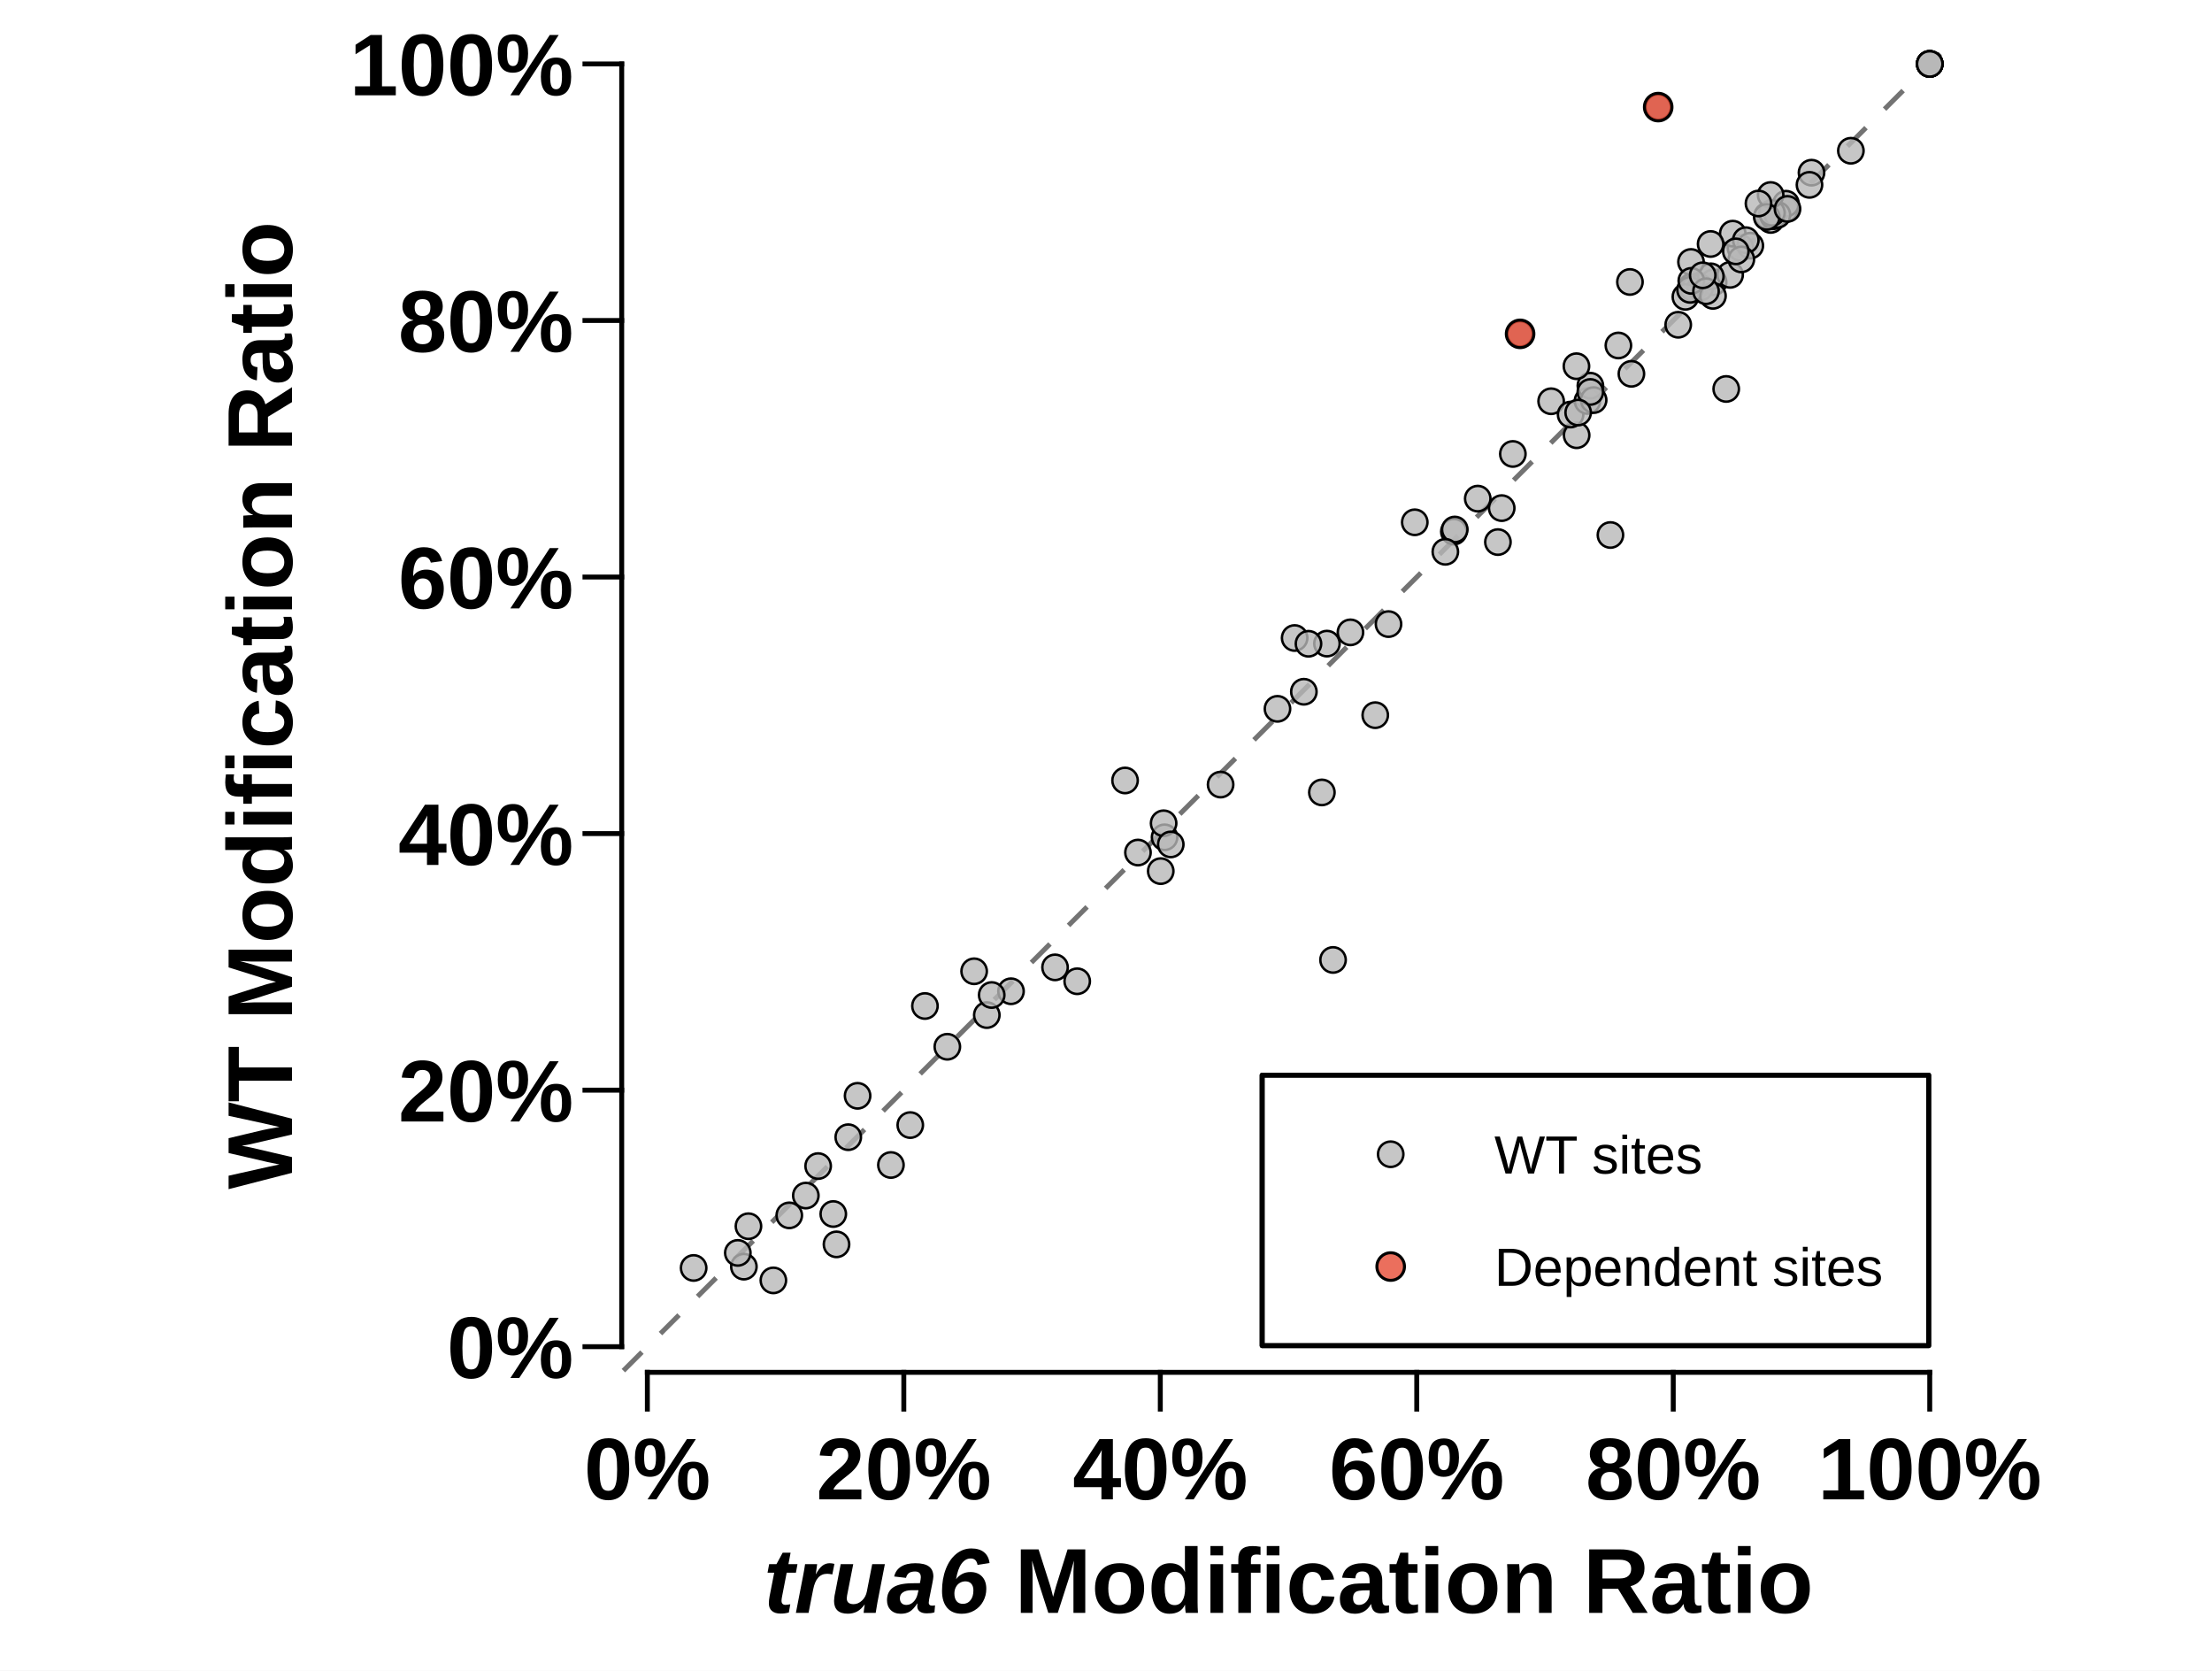
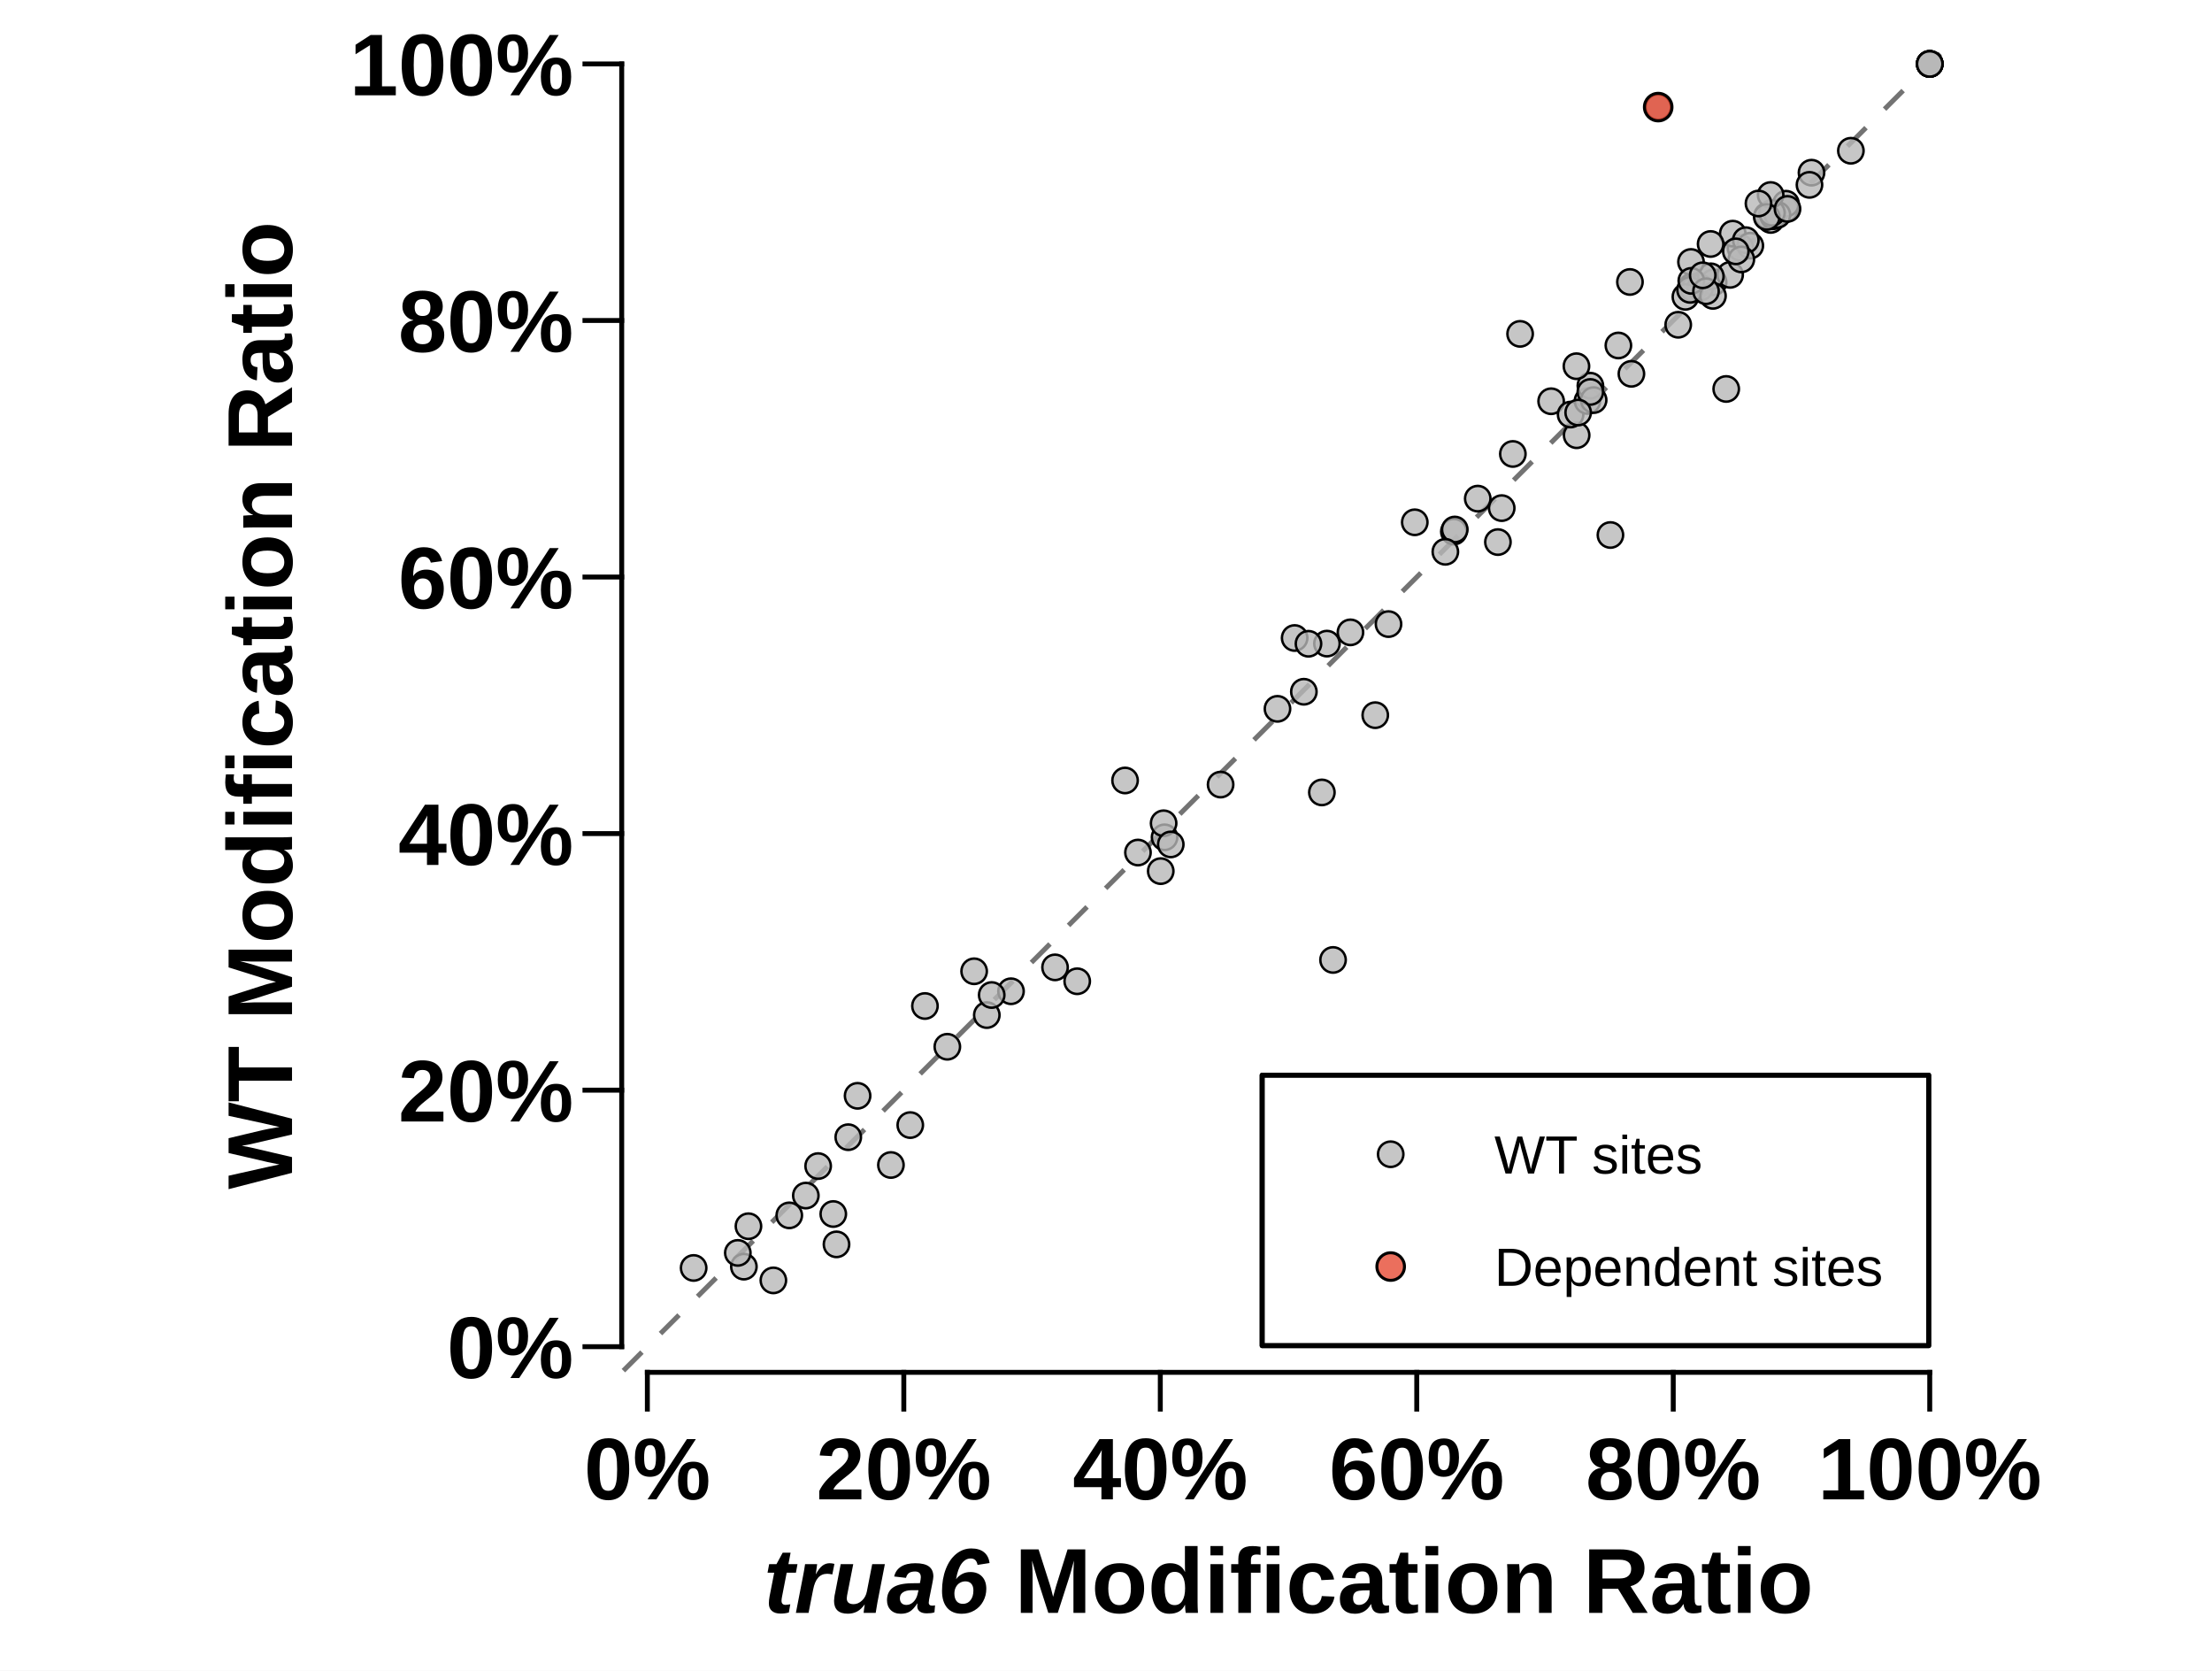
<svg xmlns="http://www.w3.org/2000/svg" width="576.00pt" height="434.88pt" viewBox="0 0 576.00 434.88">
  <g class="svglite">
    <defs>
      <style type="text/css">
    .svglite line, .svglite polyline, .svglite polygon, .svglite path, .svglite rect, .svglite circle {
      fill: none;
      stroke: #000000;
      stroke-linecap: round;
      stroke-linejoin: round;
      stroke-miterlimit: 10.00;
    }
    .svglite text {
      white-space: pre;
    }
    .svglite g.glyphgroup path {
      fill: inherit;
      stroke: none;
    }
  </style>
    </defs>
    <rect width="100%" height="100%" style="stroke: none; fill: #FFFFFF;" />
    <defs>
      <clipPath id="cpMC4wMHw1NzYuMDB8MC4wMHw0MzQuODg=">
        <rect x="0.00" y="0.00" width="576.00" height="434.88" />
      </clipPath>
    </defs>
    <g clip-path="url(#cpMC4wMHw1NzYuMDB8MC4wMHw0MzQuODg=)">
</g>
    <defs>
      <clipPath id="cpNDYuOTB8NTI5LjEwfDAuMDB8NDM0Ljg4">
        <rect x="46.90" y="0.00" width="482.20" height="434.88" />
      </clipPath>
    </defs>
    <g clip-path="url(#cpNDYuOTB8NTI5LjEwfDAuMDB8NDM0Ljg4)">
      <rect x="46.90" y="-0" width="482.20" height="434.88" style="stroke-width: 3.66; stroke: none; fill: #FFFFFF;" />
    </g>
    <g clip-path="url(#cpMC4wMHw1NzYuMDB8MC4wMHw0MzQuODg=)">
</g>
    <defs>
      <clipPath id="cpMTYxLjg5fDUwOS4xN3w5Ljk2fDM1Ny4yNQ==">
        <rect x="161.89" y="9.96" width="347.29" height="347.29" />
      </clipPath>
    </defs>
    <g clip-path="url(#cpMTYxLjg5fDUwOS4xN3w5Ljk2fDM1Ny4yNQ==)">
      <rect x="161.89" y="9.96" width="347.29" height="347.29" style="stroke-width: 3.66; stroke: none;" />
      <line x1="-185.40" y1="704.54" x2="856.46" y2="-337.32" style="stroke-width: 1.28; stroke: #737373; stroke-dasharray: 6.83,6.83; stroke-linecap: butt;" />
      <circle cx="280.50" cy="255.44" r="3.31" style="stroke-width: 0.64; fill: #B8B8B8; fill-opacity: 0.80;" />
      <circle cx="440.48" cy="74.63" r="3.31" style="stroke-width: 0.64; fill: #B8B8B8; fill-opacity: 0.80;" />
      <circle cx="471.71" cy="44.95" r="3.31" style="stroke-width: 0.64; fill: #B8B8B8; fill-opacity: 0.80;" />
      <circle cx="256.96" cy="264.24" r="3.31" style="stroke-width: 0.64; fill: #B8B8B8; fill-opacity: 0.80;" />
      <circle cx="193.70" cy="329.73" r="3.31" style="stroke-width: 0.64; fill: #B8B8B8; fill-opacity: 0.80;" />
      <circle cx="378.58" cy="138.39" r="3.31" style="stroke-width: 0.64; fill: #B8B8B8; fill-opacity: 0.80;" />
      <circle cx="292.96" cy="203.17" r="3.31" style="stroke-width: 0.64; fill: #B8B8B8; fill-opacity: 0.80;" />
      <circle cx="344.21" cy="206.28" r="3.31" style="stroke-width: 0.64; fill: #B8B8B8; fill-opacity: 0.80;" />
      <circle cx="223.31" cy="285.26" r="3.31" style="stroke-width: 0.64; fill: #B8B8B8; fill-opacity: 0.80;" />
      <circle cx="274.73" cy="251.82" r="3.31" style="stroke-width: 0.64; fill: #B8B8B8; fill-opacity: 0.80;" />
      <circle cx="461.09" cy="57.25" r="3.31" style="stroke-width: 0.64; fill: #B8B8B8; fill-opacity: 0.80;" />
      <circle cx="446.22" cy="73.47" r="3.31" style="stroke-width: 0.64; fill: #B8B8B8; fill-opacity: 0.80;" />
      <circle cx="441.01" cy="75.36" r="3.31" style="stroke-width: 0.64; fill: #B8B8B8; fill-opacity: 0.80;" />
      <circle cx="296.32" cy="221.93" r="3.31" style="stroke-width: 0.64; fill: #B8B8B8; fill-opacity: 0.80;" />
      <circle cx="419.35" cy="139.27" r="3.31" style="stroke-width: 0.64; fill: #B8B8B8; fill-opacity: 0.80;" />
      <circle cx="502.50" cy="16.64" r="3.31" style="stroke-width: 0.64; fill: #B8B8B8; fill-opacity: 0.80;" />
      <circle cx="303.25" cy="217.96" r="3.31" style="stroke-width: 0.64; fill: #B8B8B8; fill-opacity: 0.80;" />
      <circle cx="351.65" cy="164.61" r="3.31" style="stroke-width: 0.64; fill: #B8B8B8; fill-opacity: 0.80;" />
      <circle cx="217.82" cy="323.93" r="3.31" style="stroke-width: 0.64; fill: #B8B8B8; fill-opacity: 0.80;" />
      <circle cx="347.12" cy="249.89" r="3.31" style="stroke-width: 0.64; fill: #B8B8B8; fill-opacity: 0.80;" />
      <circle cx="464.88" cy="54.45" r="3.31" style="stroke-width: 0.64; fill: #B8B8B8; fill-opacity: 0.80;" />
      <circle cx="481.96" cy="39.24" r="3.31" style="stroke-width: 0.64; fill: #B8B8B8; fill-opacity: 0.80;" />
      <circle cx="442.76" cy="74.87" r="3.31" style="stroke-width: 0.64; fill: #B8B8B8; fill-opacity: 0.80;" />
      <circle cx="438.87" cy="77.27" r="3.31" style="stroke-width: 0.64; fill: #B8B8B8; fill-opacity: 0.80;" />
      <circle cx="424.81" cy="97.31" r="3.31" style="stroke-width: 0.64; fill: #B8B8B8; fill-opacity: 0.80;" />
      <circle cx="246.68" cy="272.49" r="3.31" style="stroke-width: 0.64; fill: #B8B8B8; fill-opacity: 0.80;" />
      <circle cx="368.40" cy="135.96" r="3.31" style="stroke-width: 0.64; fill: #B8B8B8; fill-opacity: 0.80;" />
      <circle cx="378.82" cy="137.84" r="3.31" style="stroke-width: 0.64; fill: #B8B8B8; fill-opacity: 0.80;" />
      <circle cx="263.26" cy="258.04" r="3.31" style="stroke-width: 0.64; fill: #B8B8B8; fill-opacity: 0.80;" />
      <circle cx="410.55" cy="113.30" r="3.31" style="stroke-width: 0.64; fill: #B8B8B8; fill-opacity: 0.80;" />
      <circle cx="303.00" cy="214.31" r="3.31" style="stroke-width: 0.64; fill: #B8B8B8; fill-opacity: 0.80;" />
      <circle cx="384.80" cy="129.80" r="3.31" style="stroke-width: 0.64; fill: #B8B8B8; fill-opacity: 0.80;" />
      <circle cx="194.89" cy="319.21" r="3.31" style="stroke-width: 0.64; fill: #B8B8B8; fill-opacity: 0.80;" />
      <circle cx="345.53" cy="167.54" r="3.31" style="stroke-width: 0.64; fill: #B8B8B8; fill-opacity: 0.80;" />
      <circle cx="403.91" cy="104.45" r="3.31" style="stroke-width: 0.64; fill: #B8B8B8; fill-opacity: 0.80;" />
      <circle cx="231.99" cy="303.27" r="3.31" style="stroke-width: 0.64; fill: #B8B8B8; fill-opacity: 0.80;" />
      <circle cx="358.11" cy="186.17" r="3.31" style="stroke-width: 0.64; fill: #B8B8B8; fill-opacity: 0.80;" />
      <circle cx="450.52" cy="71.55" r="3.31" style="stroke-width: 0.64; fill: #B8B8B8; fill-opacity: 0.80;" />
      <circle cx="449.50" cy="101.25" r="3.31" style="stroke-width: 0.64; fill: #B8B8B8; fill-opacity: 0.80;" />
      <circle cx="460.15" cy="56.19" r="3.31" style="stroke-width: 0.64; fill: #B8B8B8; fill-opacity: 0.80;" />
      <circle cx="408.98" cy="107.91" r="3.31" style="stroke-width: 0.64; fill: #B8B8B8; fill-opacity: 0.80;" />
      <circle cx="502.50" cy="16.64" r="3.31" style="stroke-width: 0.64; fill: #B8B8B8; fill-opacity: 0.80;" />
      <circle cx="461.77" cy="56.28" r="3.31" style="stroke-width: 0.64; fill: #B8B8B8; fill-opacity: 0.80;" />
      <circle cx="201.38" cy="333.31" r="3.31" style="stroke-width: 0.64; fill: #B8B8B8; fill-opacity: 0.80;" />
      <circle cx="445.50" cy="71.93" r="3.31" style="stroke-width: 0.64; fill: #B8B8B8; fill-opacity: 0.80;" />
      <circle cx="453.21" cy="64.52" r="3.31" style="stroke-width: 0.64; fill: #B8B8B8; fill-opacity: 0.80;" />
      <circle cx="216.98" cy="316.03" r="3.31" style="stroke-width: 0.64; fill: #B8B8B8; fill-opacity: 0.80;" />
      <circle cx="390.05" cy="141.11" r="3.31" style="stroke-width: 0.64; fill: #B8B8B8; fill-opacity: 0.80;" />
      <circle cx="440.08" cy="75.45" r="3.31" style="stroke-width: 0.64; fill: #B8B8B8; fill-opacity: 0.80;" />
      <circle cx="451.20" cy="60.82" r="3.31" style="stroke-width: 0.64; fill: #B8B8B8; fill-opacity: 0.80;" />
      <circle cx="302.25" cy="226.77" r="3.31" style="stroke-width: 0.64; fill: #B8B8B8; fill-opacity: 0.80;" />
      <circle cx="424.43" cy="73.40" r="3.31" style="stroke-width: 0.64; fill: #B8B8B8; fill-opacity: 0.80;" />
      <circle cx="337.12" cy="166.08" r="3.31" style="stroke-width: 0.64; fill: #B8B8B8; fill-opacity: 0.80;" />
      <circle cx="502.50" cy="16.64" r="3.31" style="stroke-width: 0.64; fill: #B8B8B8; fill-opacity: 0.80;" />
      <circle cx="240.85" cy="261.88" r="3.31" style="stroke-width: 0.64; fill: #B8B8B8; fill-opacity: 0.80;" />
      <circle cx="304.86" cy="219.82" r="3.31" style="stroke-width: 0.64; fill: #B8B8B8; fill-opacity: 0.80;" />
      <circle cx="465.07" cy="53.03" r="3.31" style="stroke-width: 0.64; fill: #B8B8B8; fill-opacity: 0.80;" />
      <circle cx="376.36" cy="143.64" r="3.31" style="stroke-width: 0.64; fill: #B8B8B8; fill-opacity: 0.80;" />
      <circle cx="413.37" cy="104.38" r="3.31" style="stroke-width: 0.64; fill: #B8B8B8; fill-opacity: 0.80;" />
      <circle cx="455.78" cy="63.95" r="3.31" style="stroke-width: 0.64; fill: #B8B8B8; fill-opacity: 0.80;" />
      <circle cx="258.23" cy="259.02" r="3.31" style="stroke-width: 0.64; fill: #B8B8B8; fill-opacity: 0.80;" />
      <circle cx="317.84" cy="204.24" r="3.31" style="stroke-width: 0.64; fill: #B8B8B8; fill-opacity: 0.80;" />
      <circle cx="437.00" cy="84.54" r="3.31" style="stroke-width: 0.64; fill: #B8B8B8; fill-opacity: 0.80;" />
      <circle cx="462.84" cy="55.93" r="3.31" style="stroke-width: 0.64; fill: #B8B8B8; fill-opacity: 0.80;" />
      <circle cx="253.66" cy="252.84" r="3.31" style="stroke-width: 0.64; fill: #B8B8B8; fill-opacity: 0.80;" />
+       <circle cx="395.83" cy="86.91" r="3.31" style="stroke-width: 0.64; fill: #B8B8B8; fill-opacity: 0.80;" />
      <circle cx="205.52" cy="316.38" r="3.31" style="stroke-width: 0.64; fill: #B8B8B8; fill-opacity: 0.80;" />
      <circle cx="340.72" cy="167.58" r="3.31" style="stroke-width: 0.64; fill: #B8B8B8; fill-opacity: 0.80;" />
      <circle cx="471.18" cy="48.12" r="3.31" style="stroke-width: 0.64; fill: #B8B8B8; fill-opacity: 0.80;" />
      <circle cx="361.56" cy="162.46" r="3.31" style="stroke-width: 0.64; fill: #B8B8B8; fill-opacity: 0.80;" />
      <circle cx="454.61" cy="62.52" r="3.31" style="stroke-width: 0.64; fill: #B8B8B8; fill-opacity: 0.80;" />
      <circle cx="502.50" cy="16.64" r="3.31" style="stroke-width: 0.64; fill: #B8B8B8; fill-opacity: 0.80;" />
      <circle cx="391.04" cy="132.27" r="3.31" style="stroke-width: 0.64; fill: #B8B8B8; fill-opacity: 0.80;" />
      <circle cx="339.52" cy="180.07" r="3.31" style="stroke-width: 0.64; fill: #B8B8B8; fill-opacity: 0.80;" />
      <circle cx="461.41" cy="55.41" r="3.31" style="stroke-width: 0.64; fill: #B8B8B8; fill-opacity: 0.80;" />
      <circle cx="502.50" cy="16.64" r="3.31" style="stroke-width: 0.64; fill: #B8B8B8; fill-opacity: 0.80;" />
      <circle cx="446.05" cy="77.02" r="3.31" style="stroke-width: 0.64; fill: #B8B8B8; fill-opacity: 0.80;" />
      <circle cx="414.13" cy="100.40" r="3.31" style="stroke-width: 0.64; fill: #B8B8B8; fill-opacity: 0.80;" />
      <circle cx="414.98" cy="104.15" r="3.31" style="stroke-width: 0.64; fill: #B8B8B8; fill-opacity: 0.80;" />
      <circle cx="421.42" cy="89.93" r="3.31" style="stroke-width: 0.64; fill: #B8B8B8; fill-opacity: 0.80;" />
      <circle cx="393.94" cy="118.17" r="3.31" style="stroke-width: 0.64; fill: #B8B8B8; fill-opacity: 0.80;" />
      <circle cx="410.50" cy="95.33" r="3.31" style="stroke-width: 0.64; fill: #B8B8B8; fill-opacity: 0.80;" />
      <circle cx="414.12" cy="102.03" r="3.31" style="stroke-width: 0.64; fill: #B8B8B8; fill-opacity: 0.80;" />
      <circle cx="445.44" cy="63.51" r="3.31" style="stroke-width: 0.64; fill: #B8B8B8; fill-opacity: 0.80;" />
      <circle cx="440.33" cy="68.19" r="3.31" style="stroke-width: 0.64; fill: #B8B8B8; fill-opacity: 0.80;" />
      <circle cx="461.07" cy="50.76" r="3.31" style="stroke-width: 0.64; fill: #B8B8B8; fill-opacity: 0.80;" />
      <circle cx="440.41" cy="73.11" r="3.31" style="stroke-width: 0.64; fill: #B8B8B8; fill-opacity: 0.80;" />
      <circle cx="444.24" cy="75.81" r="3.31" style="stroke-width: 0.64; fill: #B8B8B8; fill-opacity: 0.80;" />
      <circle cx="460.06" cy="56.48" r="3.31" style="stroke-width: 0.64; fill: #B8B8B8; fill-opacity: 0.80;" />
      <circle cx="443.38" cy="71.66" r="3.31" style="stroke-width: 0.64; fill: #B8B8B8; fill-opacity: 0.80;" />
      <circle cx="209.83" cy="311.23" r="3.31" style="stroke-width: 0.64; fill: #B8B8B8; fill-opacity: 0.80;" />
      <circle cx="213.04" cy="303.55" r="3.31" style="stroke-width: 0.64; fill: #B8B8B8; fill-opacity: 0.80;" />
      <circle cx="220.88" cy="296.03" r="3.31" style="stroke-width: 0.64; fill: #B8B8B8; fill-opacity: 0.80;" />
      <circle cx="453.44" cy="67.53" r="3.31" style="stroke-width: 0.64; fill: #B8B8B8; fill-opacity: 0.80;" />
      <circle cx="192.12" cy="326.15" r="3.31" style="stroke-width: 0.64; fill: #B8B8B8; fill-opacity: 0.80;" />
      <circle cx="457.90" cy="52.97" r="3.31" style="stroke-width: 0.64; fill: #B8B8B8; fill-opacity: 0.80;" />
      <circle cx="237.03" cy="292.88" r="3.31" style="stroke-width: 0.64; fill: #B8B8B8; fill-opacity: 0.80;" />
      <circle cx="180.62" cy="330.07" r="3.31" style="stroke-width: 0.64; fill: #B8B8B8; fill-opacity: 0.80;" />
      <circle cx="410.95" cy="107.39" r="3.31" style="stroke-width: 0.64; fill: #B8B8B8; fill-opacity: 0.80;" />
      <circle cx="332.65" cy="184.52" r="3.31" style="stroke-width: 0.64; fill: #B8B8B8; fill-opacity: 0.80;" />
      <circle cx="465.46" cy="54.38" r="3.31" style="stroke-width: 0.64; fill: #B8B8B8; fill-opacity: 0.80;" />
      <circle cx="452.00" cy="65.43" r="3.31" style="stroke-width: 0.64; fill: #B8B8B8; fill-opacity: 0.80;" />
      <circle cx="431.79" cy="27.88" r="3.31" style="stroke-width: 0.64; fill: #B8B8B8; fill-opacity: 0.80;" />
-       <circle cx="395.83" cy="86.91" r="3.31" style="stroke-width: 0.64; fill: #B8B8B8; fill-opacity: 0.80;" />
      <circle cx="431.79" cy="27.88" r="3.59" style="stroke-width: 0.78; fill: #E64B35; fill-opacity: 0.80;" />
-       <circle cx="395.83" cy="86.91" r="3.59" style="stroke-width: 0.78; fill: #E64B35; fill-opacity: 0.80;" />
    </g>
    <g clip-path="url(#cpMC4wMHw1NzYuMDB8MC4wMHw0MzQuODg=)">
      <polyline points="161.89,350.57 161.89,16.64 " style="stroke-width: 1.28; stroke-linecap: square;" />
      <text x="149.33" y="358.73" text-anchor="end" style="font-size: 22.80px; font-weight: bold; font-family: &quot;Arial&quot;;">0%</text>
      <text x="149.33" y="291.95" text-anchor="end" style="font-size: 22.80px; font-weight: bold; font-family: &quot;Arial&quot;;">20%</text>
      <text x="149.33" y="225.16" text-anchor="end" style="font-size: 22.80px; font-weight: bold; font-family: &quot;Arial&quot;;">40%</text>
      <text x="149.33" y="158.37" text-anchor="end" style="font-size: 22.80px; font-weight: bold; font-family: &quot;Arial&quot;;">60%</text>
      <text x="149.33" y="91.59" text-anchor="end" style="font-size: 22.80px; font-weight: bold; font-family: &quot;Arial&quot;;">80%</text>
      <text x="149.33" y="24.80" text-anchor="end" style="font-size: 22.80px; font-weight: bold; font-family: &quot;Arial&quot;;">100%</text>
      <polyline points="152.32,350.57 161.89,350.57 " style="stroke-width: 1.28; stroke-linecap: square;" />
      <polyline points="152.32,283.79 161.89,283.79 " style="stroke-width: 1.28; stroke-linecap: square;" />
      <polyline points="152.32,217.00 161.89,217.00 " style="stroke-width: 1.28; stroke-linecap: square;" />
      <polyline points="152.32,150.21 161.89,150.21 " style="stroke-width: 1.28; stroke-linecap: square;" />
      <polyline points="152.32,83.43 161.89,83.43 " style="stroke-width: 1.28; stroke-linecap: square;" />
      <polyline points="152.32,16.64 161.89,16.64 " style="stroke-width: 1.28; stroke-linecap: square;" />
      <polyline points="168.57,357.25 502.50,357.25 " style="stroke-width: 1.28; stroke-linecap: square;" />
      <polyline points="168.57,366.81 168.57,357.25 " style="stroke-width: 1.28; stroke-linecap: square;" />
      <polyline points="235.35,366.81 235.35,357.25 " style="stroke-width: 1.28; stroke-linecap: square;" />
      <polyline points="302.14,366.81 302.14,357.25 " style="stroke-width: 1.28; stroke-linecap: square;" />
      <polyline points="368.92,366.81 368.92,357.25 " style="stroke-width: 1.28; stroke-linecap: square;" />
      <polyline points="435.71,366.81 435.71,357.25 " style="stroke-width: 1.28; stroke-linecap: square;" />
      <polyline points="502.50,366.81 502.50,357.25 " style="stroke-width: 1.28; stroke-linecap: square;" />
      <text x="168.57" y="390.32" text-anchor="middle" style="font-size: 22.80px; font-weight: bold; font-family: &quot;Arial&quot;;">0%</text>
      <text x="235.35" y="390.32" text-anchor="middle" style="font-size: 22.80px; font-weight: bold; font-family: &quot;Arial&quot;;">20%</text>
      <text x="302.14" y="390.32" text-anchor="middle" style="font-size: 22.80px; font-weight: bold; font-family: &quot;Arial&quot;;">40%</text>
      <text x="368.92" y="390.32" text-anchor="middle" style="font-size: 22.80px; font-weight: bold; font-family: &quot;Arial&quot;;">60%</text>
      <text x="435.71" y="390.32" text-anchor="middle" style="font-size: 22.80px; font-weight: bold; font-family: &quot;Arial&quot;;">80%</text>
      <text x="502.50" y="390.32" text-anchor="middle" style="font-size: 22.80px; font-weight: bold; font-family: &quot;Arial&quot;;">100%</text>
      <text x="198.85" y="419.86" style="font-size: 24.00px; font-weight: bold; font-style: italic; font-family: &quot;Arial&quot;;">trua6</text>
      <text x="264.21" y="419.86" style="font-size: 24.00px; font-weight: bold; font-family: &quot;Arial&quot;;">Modification</text>
      <text x="412.21" y="419.86" style="font-size: 24.00px; font-weight: bold; font-family: &quot;Arial&quot;;">Ratio</text>
      <text transform="translate(76.04,183.61) rotate(-90)" text-anchor="middle" style="font-size: 24.00px; font-weight: bold; font-family: &quot;Arial&quot;;">WT Modification Ratio</text>
      <rect x="328.66" y="279.88" width="173.57" height="70.43" style="stroke-width: 1.28;" />
      <rect x="328.66" y="279.88" width="173.57" height="70.43" style="stroke-width: 1.28;" />
      <rect x="340.61" y="291.83" width="43.04" height="17.28" style="stroke-width: 3.66; stroke: none; fill: #FFFFFF;" />
      <circle cx="362.13" cy="300.47" r="3.31" style="stroke-width: 0.64; fill: #B8B8B8; fill-opacity: 0.80;" />
      <rect x="340.61" y="321.07" width="43.04" height="17.28" style="stroke-width: 3.66; stroke: none; fill: #FFFFFF;" />
      <circle cx="362.13" cy="329.71" r="3.59" style="stroke-width: 0.78; fill: #E64B35; fill-opacity: 0.80;" />
      <text x="389.13" y="305.49" style="font-size: 14.00px; font-family: &quot;Arial&quot;;">WT sites</text>
      <text x="389.13" y="334.72" style="font-size: 14.00px; font-family: &quot;Arial&quot;;">Dependent sites</text>
    </g>
  </g>
</svg>
